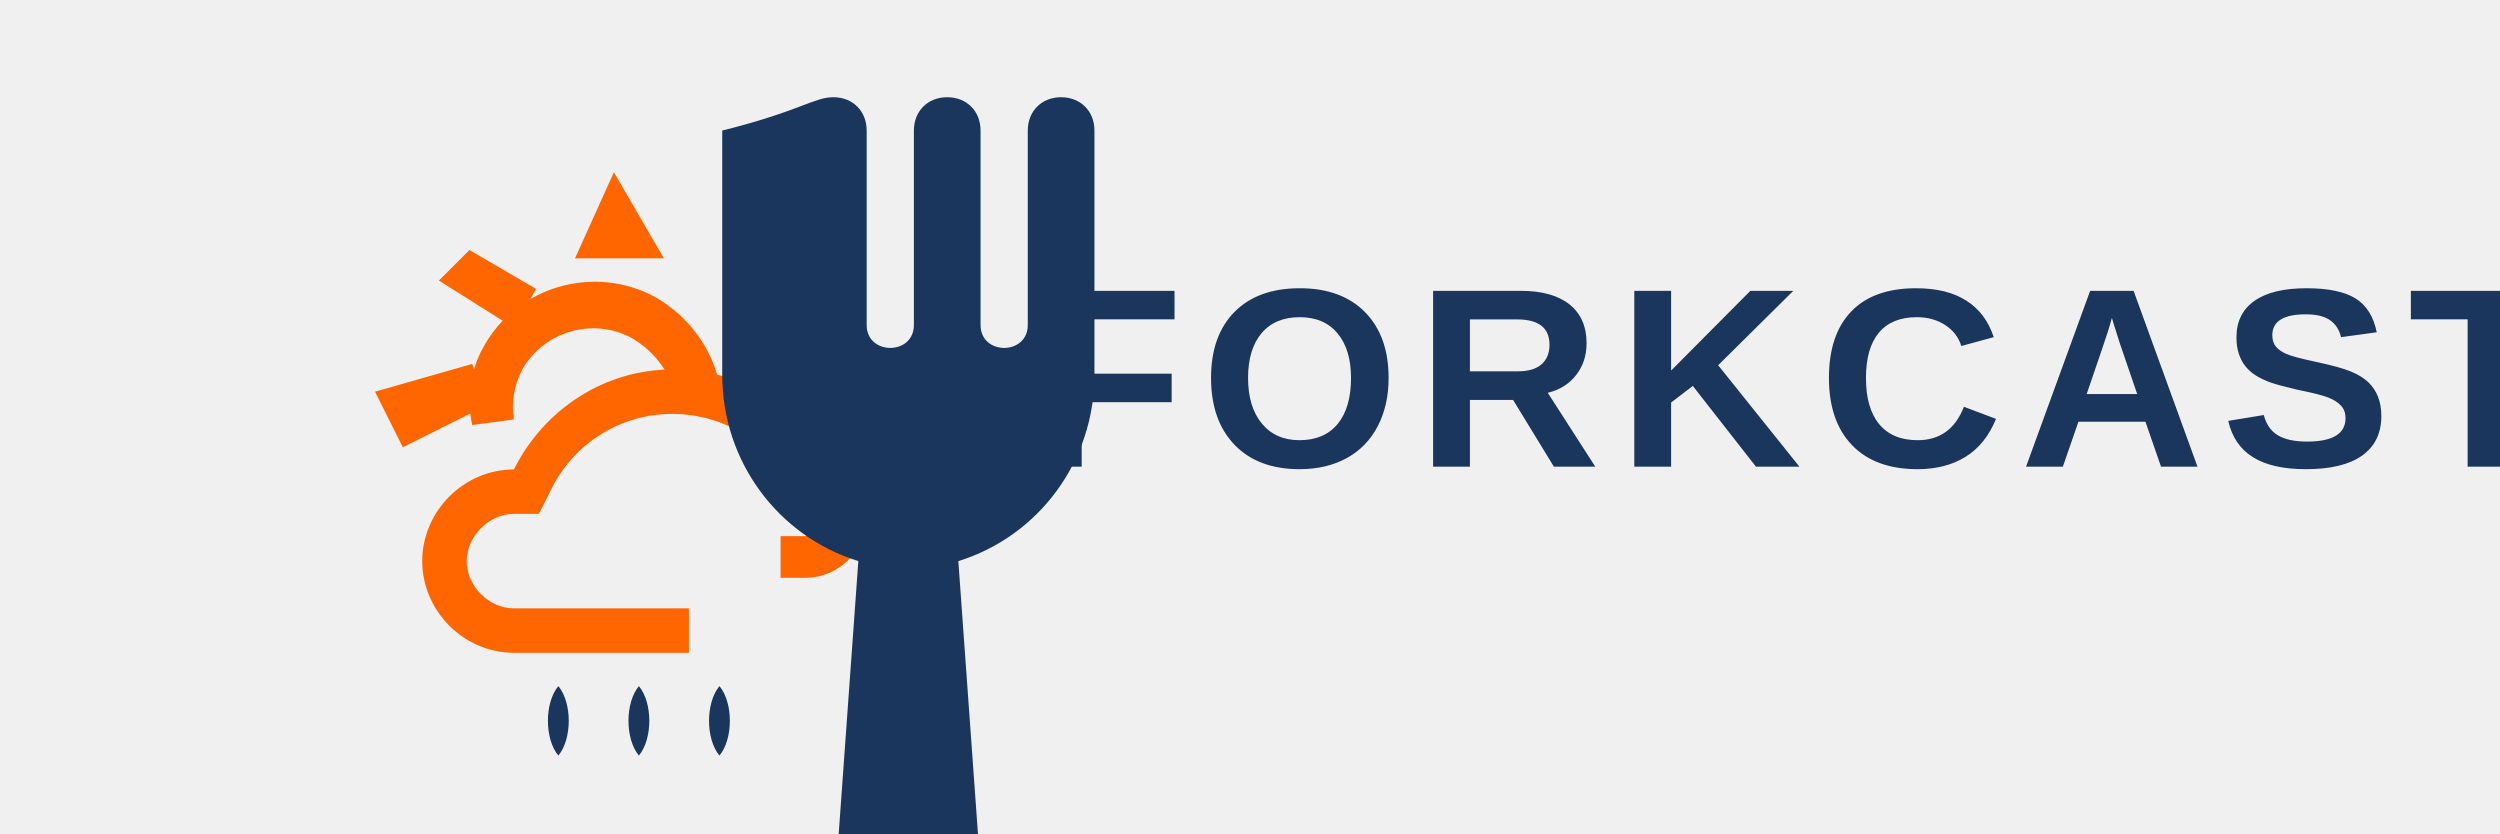
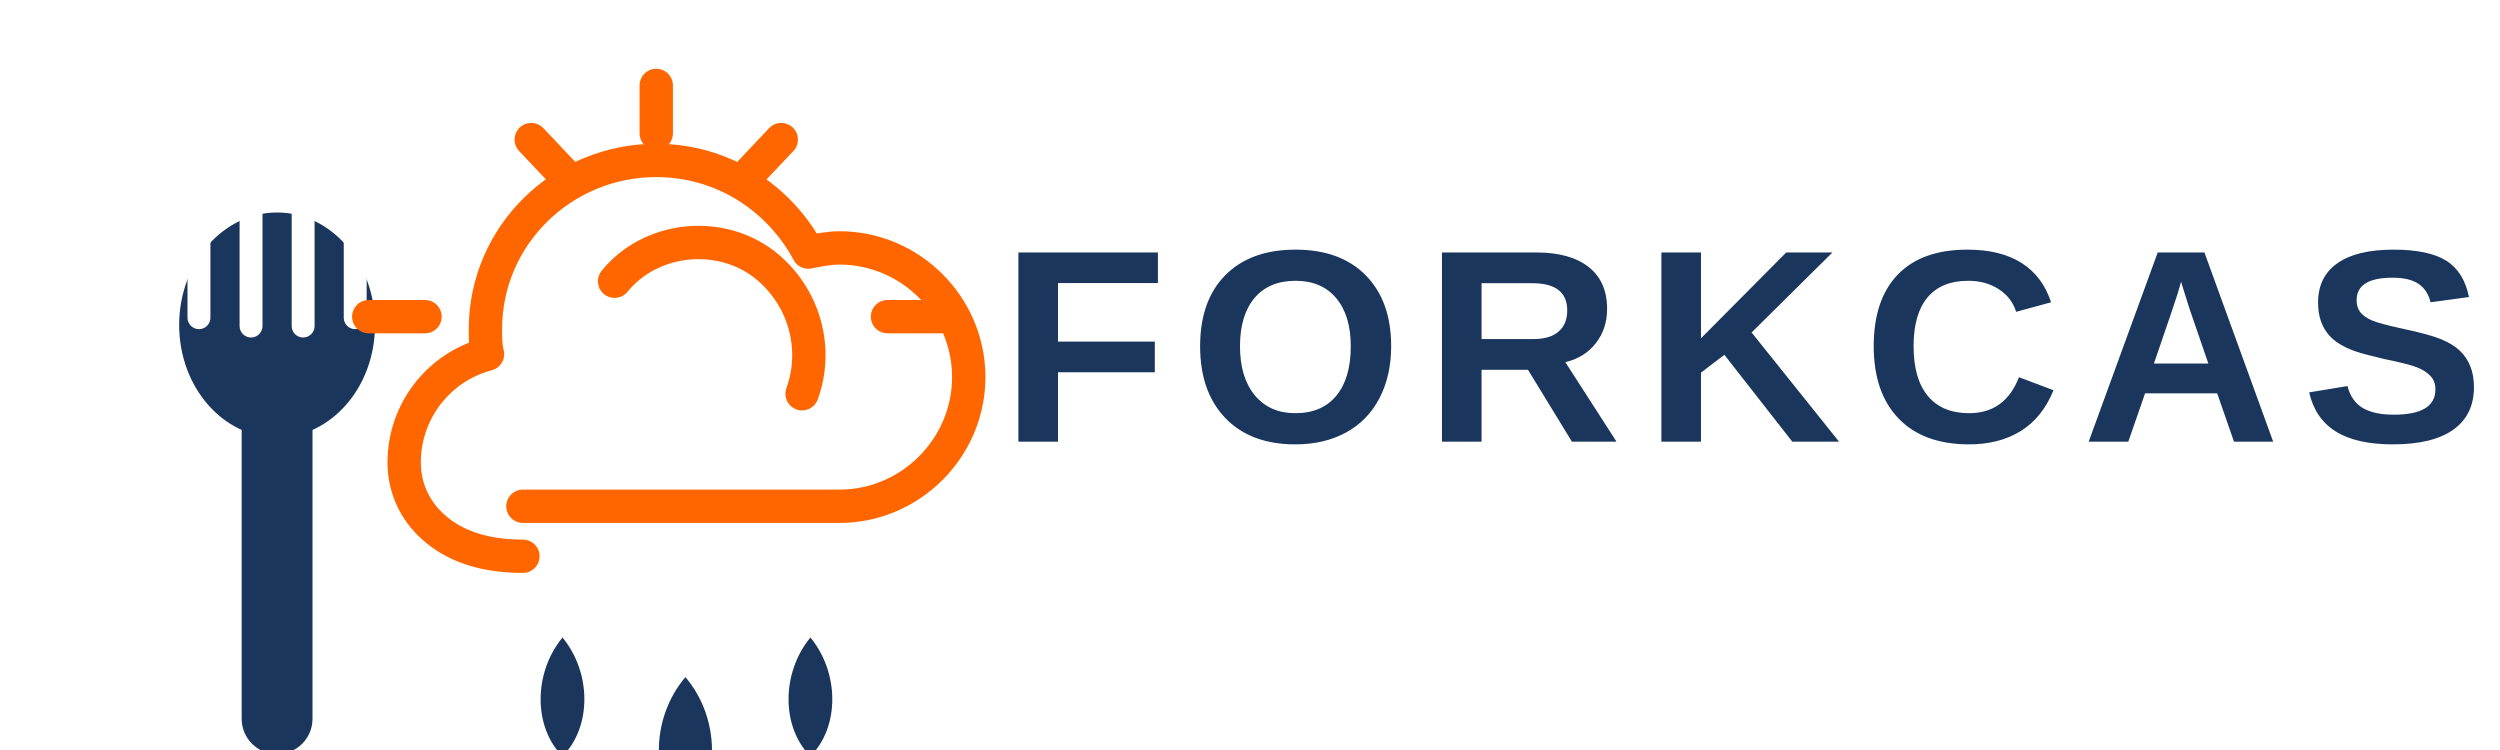
- <svg xmlns="http://www.w3.org/2000/svg" width="900" height="300" viewBox="0 0 900 300" role="img" aria-labelledby="title desc">
+ <svg xmlns="http://www.w3.org/2000/svg" width="1200" height="360" viewBox="0 0 1200 360" role="img" aria-labelledby="title desc">
  <defs>
    <style>
-       .orange { fill: #FF6600; }
+       .orange { fill: none; stroke: #FF6600; stroke-width: 16; stroke-linecap: round; stroke-linejoin: round; }
+       .orange-fill { fill: #FF6600; }
      .navy { fill: #1A365D; }
+       .navy-stroke { fill: none; stroke: #1A365D; stroke-width: 16; stroke-linecap: round; stroke-linejoin: round; }
      .wordmark {
        fill: #1A365D;
-         font-family: Montserrat, Avenir Next, Helvetica Neue, Arial, sans-serif;
-         font-size: 92px;
-         font-weight: 700;
-         letter-spacing: 6px;
+         font-family: Impact, Haettenschweiler, 'Arial Narrow Bold', 'Helvetica Neue Condensed Bold', Arial, sans-serif;
+         font-size: 132px;
+         font-weight: 800;
+         letter-spacing: 10px;
      }
    </style>
  </defs>
-   <g transform="translate(135 50)">
-     <path class="orange" d="M50 119c-18 0-33 15-33 33s15 33 33 33h63v-16H50c-9 0-17-8-17-17s8-17 17-17h9l4-8c8-17 25-28 44-28 23 0 43 16 48 38l16-4c-7-30-33-50-64-50-24 0-46 14-57 36Z" />
-     <path class="orange" d="M35 103c-2-9-1-19 4-28 12-22 40-30 62-18 12 7 20 18 23 31l-16 4c-2-8-7-15-15-20-14-8-32-3-40 11-3 6-4 12-3 18l-15 2Z" />
-     <path class="orange" d="M86 12 72 43h32L86 12Zm-52 28-11 11 27 17 8-14-24-14ZM0 91l10 20 30-15-5-15L0 91Zm155 67c12 0 22-10 22-22 0-10-7-19-17-21l-5 16c4 1 6 3 6 6 0 4-3 6-6 6h-9v15h9Z" />
-     <path class="navy" d="M66 197c5 6 5 19 0 25-5-6-5-19 0-25Zm29 0c5 6 5 19 0 25-5-6-5-19 0-25Zm29 0c5 6 5 19 0 25-5-6-5-19 0-25Z" />
+   <rect width="1200" height="360" fill="#ffffff" />
+   <g id="fork" transform="translate(86 64)">
+     <rect class="navy" x="30" y="96" width="34" height="202" rx="17" />
+     <ellipse class="navy" cx="47" cy="92" rx="47" ry="54" />
+     <rect fill="#ffffff" x="4" y="0" width="11" height="94" rx="5.5" />
+     <rect fill="#ffffff" x="29" y="0" width="11" height="98" rx="5.5" />
+     <rect fill="#ffffff" x="54" y="0" width="11" height="98" rx="5.5" />
+     <rect fill="#ffffff" x="79" y="0" width="11" height="94" rx="5.5" />
  </g>
-   <g transform="translate(250 35)">
-     <path class="navy" d="M50 0c7 0 12 5 12 12v70c0 11 17 11 17 0V12c0-7 5-12 12-12s12 5 12 12v70c0 11 17 11 17 0V12c0-7 5-12 12-12s12 5 12 12v88c0 31-20 58-49 67l9 125c1 16-11 29-27 29s-28-13-27-29l9-125c-29-9-49-36-49-67V12C38 5 43 0 50 0Z" />
+   <g id="weather" transform="translate(194 67)">
+     <path class="orange" d="M57 176h152c34 0 62-28 62-62s-28-62-62-62c-5 0-10 1-15 2C180 28 153 10 121 10c-45 0-82 36-82 81 0 4 0 8 1 12C17 109 0 130 0 155c0 12 5 23 14 31 10 9 24 14 43 14" />
+     <path class="orange" d="M101 68c17-21 50-25 72-8 19 15 26 40 18 62" />
+     <line class="orange" x1="121" y1="-26" x2="121" y2="-3" />
+     <line class="orange" x1="61" y1="0" x2="78" y2="18" />
+     <line class="orange" x1="181" y1="0" x2="164" y2="18" />
+     <line class="orange" x1="-17" y1="85" x2="10" y2="85" />
+     <line class="orange" x1="232" y1="85" x2="260" y2="85" />
+     <path class="navy" d="M76 239c14 17 14 43 0 57-14-14-14-40 0-57Z" />
+     <path class="navy" d="M135 258c17 20 17 51 0 68-17-17-17-48 0-68Z" />
+     <path class="navy" d="M195 239c14 17 14 43 0 57-14-14-14-40 0-57Z" />
  </g>
-   <text class="wordmark" x="370" y="168">FORKCAST</text>
+   <text class="wordmark" x="480" y="212">FORKCAST</text>
</svg>
